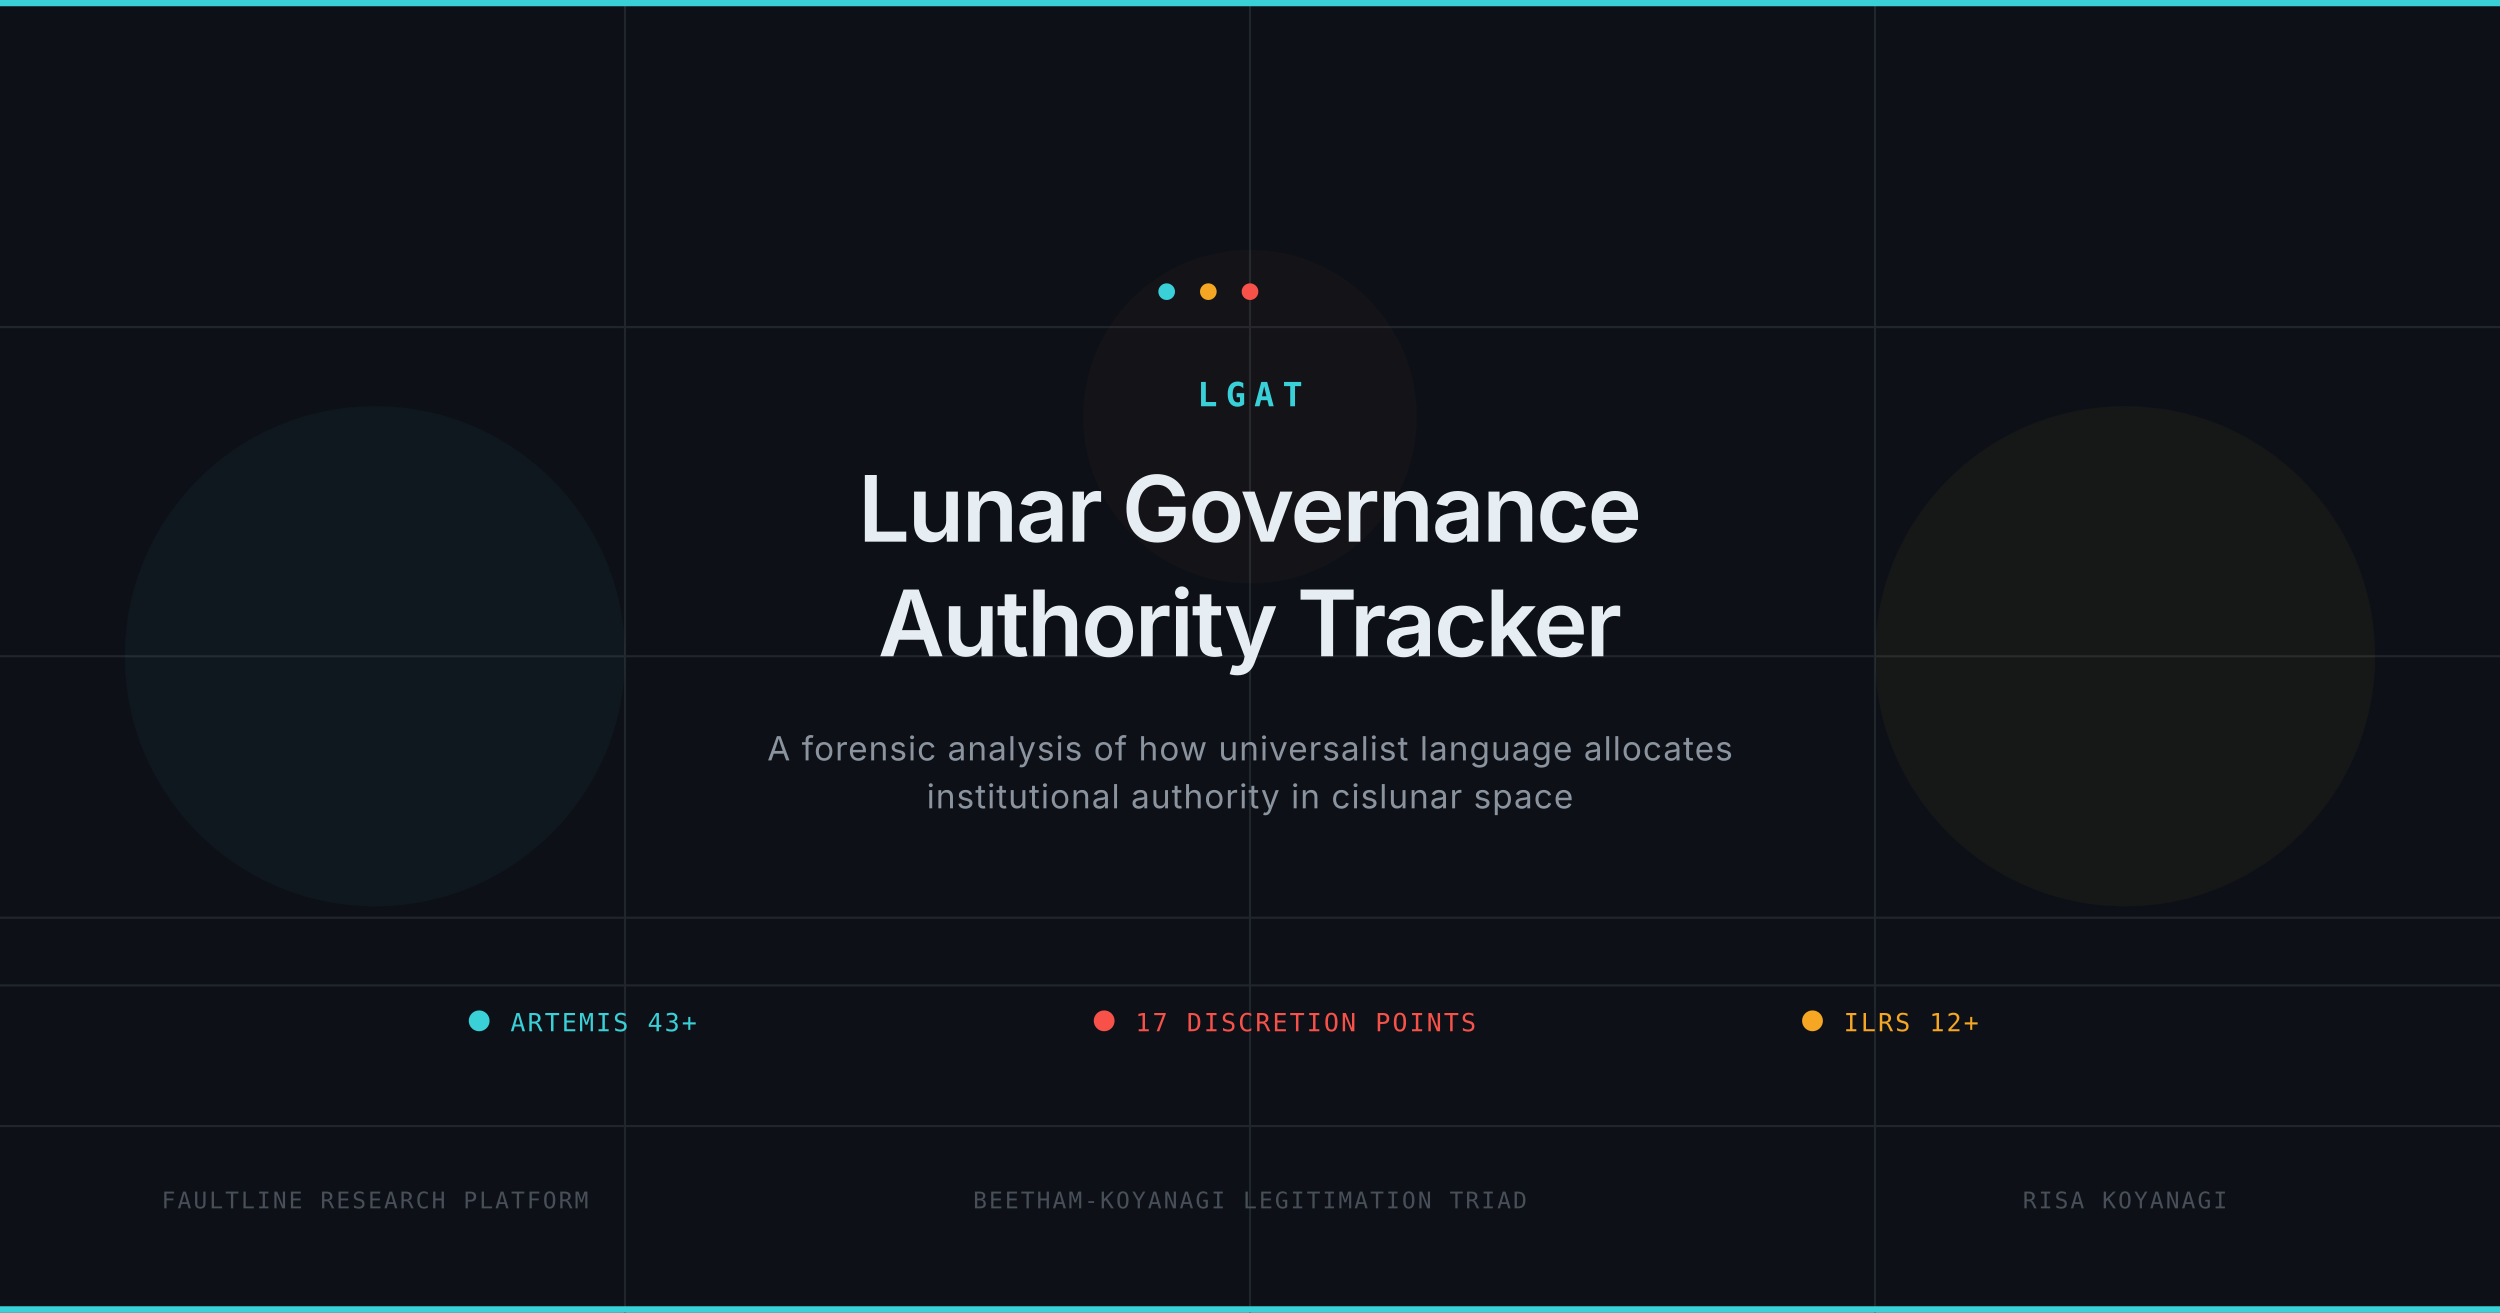
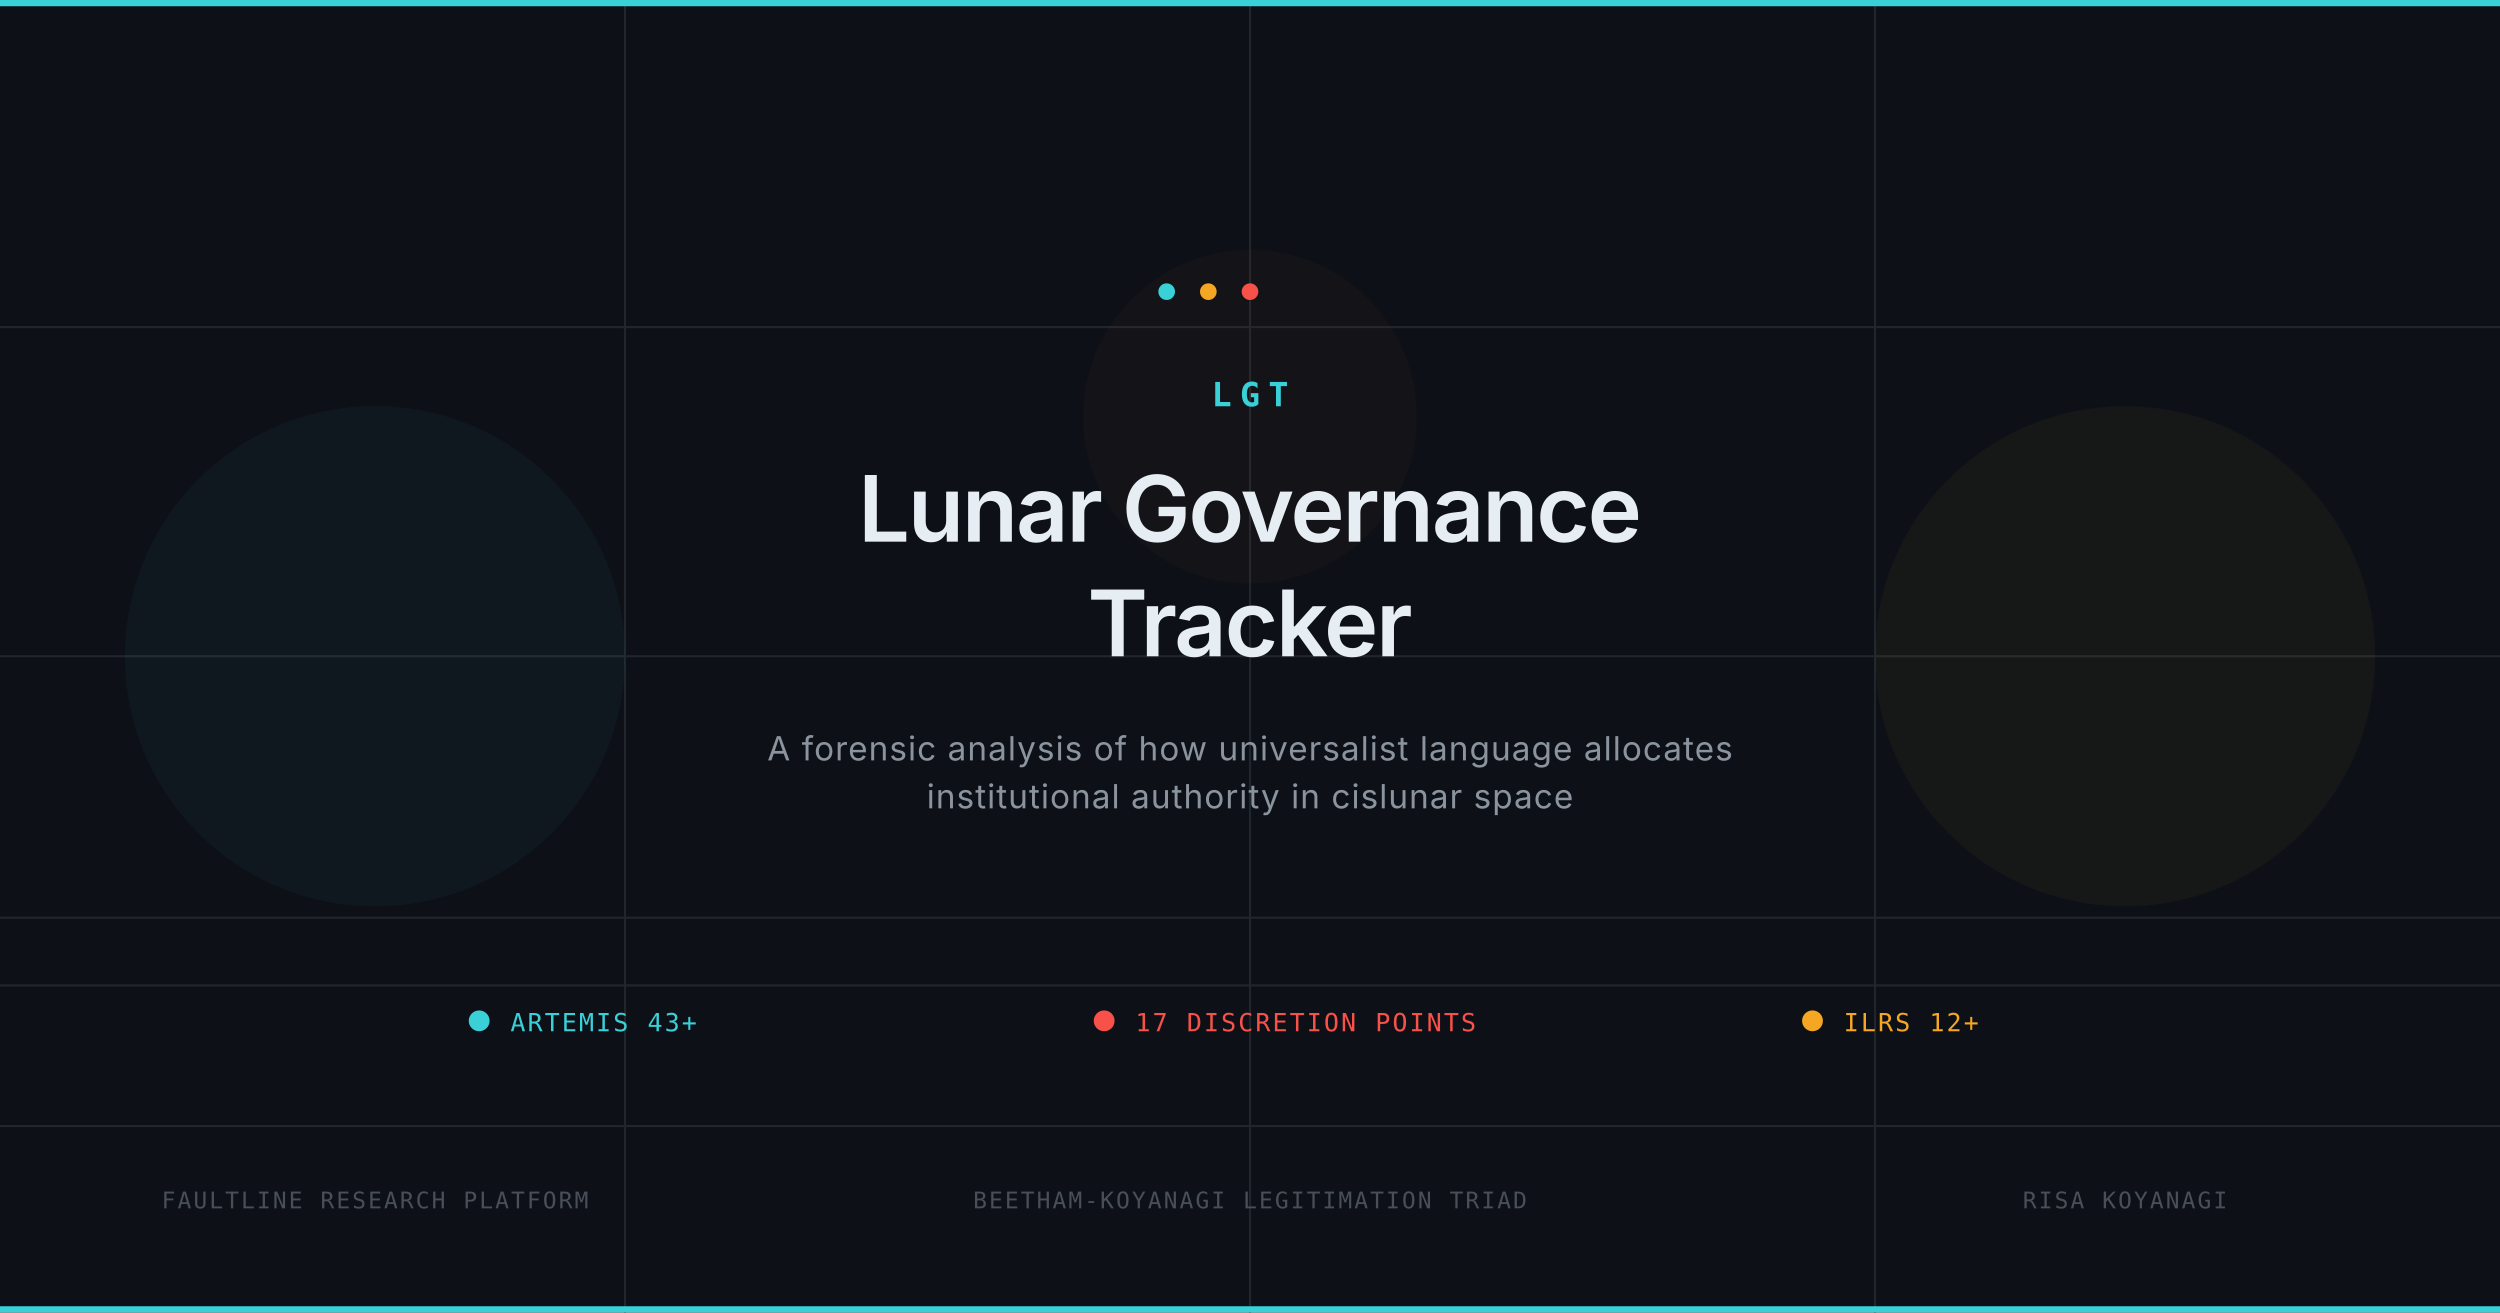
<svg xmlns="http://www.w3.org/2000/svg" width="1200" height="630" viewBox="0 0 1200 630" fill="none">
  <rect width="1200" height="630" fill="#0d1117" />
  <line x1="0" y1="157" x2="1200" y2="157" stroke="#21262d" stroke-width="1" />
  <line x1="0" y1="315" x2="1200" y2="315" stroke="#21262d" stroke-width="1" />
  <line x1="0" y1="473" x2="1200" y2="473" stroke="#21262d" stroke-width="1" />
  <line x1="300" y1="0" x2="300" y2="630" stroke="#21262d" stroke-width="1" />
  <line x1="600" y1="0" x2="600" y2="630" stroke="#21262d" stroke-width="1" />
  <line x1="900" y1="0" x2="900" y2="630" stroke="#21262d" stroke-width="1" />
  <circle cx="180" cy="315" r="120" fill="#39d0d8" opacity="0.04" />
  <circle cx="1020" cy="315" r="120" fill="#f5a623" opacity="0.04" />
  <circle cx="600" cy="200" r="80" fill="#f85149" opacity="0.03" />
  <rect x="0" y="0" width="1200" height="3" fill="url(#topGradient)" />
  <defs>
    <linearGradient id="topGradient" x1="0" y1="0" x2="1200" y2="0">
      <stop offset="0%" stop-color="#39d0d8" />
      <stop offset="50%" stop-color="#f85149" />
      <stop offset="100%" stop-color="#f5a623" />
    </linearGradient>
  </defs>
  <circle cx="560" cy="140" r="4" fill="#39d0d8" />
  <circle cx="580" cy="140" r="4" fill="#f5a623" />
  <circle cx="600" cy="140" r="4" fill="#f85149" />
-   <text x="600" y="195" text-anchor="middle" fill="#39d0d8" font-family="monospace" font-size="16" font-weight="600" letter-spacing="4">LGAT</text>
+   <text x="600" y="195" text-anchor="middle" fill="#39d0d8" font-family="monospace" font-size="16" font-weight="600" letter-spacing="4">LGT</text>
  <text x="600" y="260" text-anchor="middle" fill="#e6edf3" font-family="Inter, system-ui, sans-serif" font-size="44" font-weight="600" letter-spacing="-1">Lunar Governance</text>
-   <text x="600" y="315" text-anchor="middle" fill="#e6edf3" font-family="Inter, system-ui, sans-serif" font-size="44" font-weight="600" letter-spacing="-1">Authority Tracker</text>
+   <text x="600" y="315" text-anchor="middle" fill="#e6edf3" font-family="Inter, system-ui, sans-serif" font-size="44" font-weight="600" letter-spacing="-1">Tracker</text>
  <text x="600" y="365" text-anchor="middle" fill="#8b949e" font-family="Inter, system-ui, sans-serif" font-size="16" letter-spacing="0.5">A forensic analysis of how universalist language allocates</text>
  <text x="600" y="388" text-anchor="middle" fill="#8b949e" font-family="Inter, system-ui, sans-serif" font-size="16" letter-spacing="0.5">institutional authority in cislunar space</text>
  <rect x="0" y="440" width="1200" height="1" fill="#21262d" />
  <circle cx="230" cy="490" r="5" fill="#39d0d8" />
  <text x="245" y="495" fill="#39d0d8" font-family="monospace" font-size="12" font-weight="500" letter-spacing="1">ARTEMIS 43+</text>
  <circle cx="530" cy="490" r="5" fill="#f85149" />
  <text x="545" y="495" fill="#f85149" font-family="monospace" font-size="12" font-weight="500" letter-spacing="1">17 DISCRETION POINTS</text>
  <circle cx="870" cy="490" r="5" fill="#f5a623" />
  <text x="885" y="495" fill="#f5a623" font-family="monospace" font-size="12" font-weight="500" letter-spacing="1">ILRS 12+</text>
  <rect x="0" y="540" width="1200" height="1" fill="#21262d" />
  <text x="180" y="580" text-anchor="middle" fill="#484f58" font-family="monospace" font-size="11" letter-spacing="1">FAULTLINE RESEARCH PLATFORM</text>
  <text x="600" y="580" text-anchor="middle" fill="#484f58" font-family="monospace" font-size="11" letter-spacing="1">BEETHAM-KOYANAGI LEGITIMATION TRIAD</text>
  <text x="1020" y="580" text-anchor="middle" fill="#484f58" font-family="monospace" font-size="11" letter-spacing="1">RISA KOYANAGI</text>
  <rect x="0" y="627" width="1200" height="3" fill="url(#topGradient)" />
</svg>
